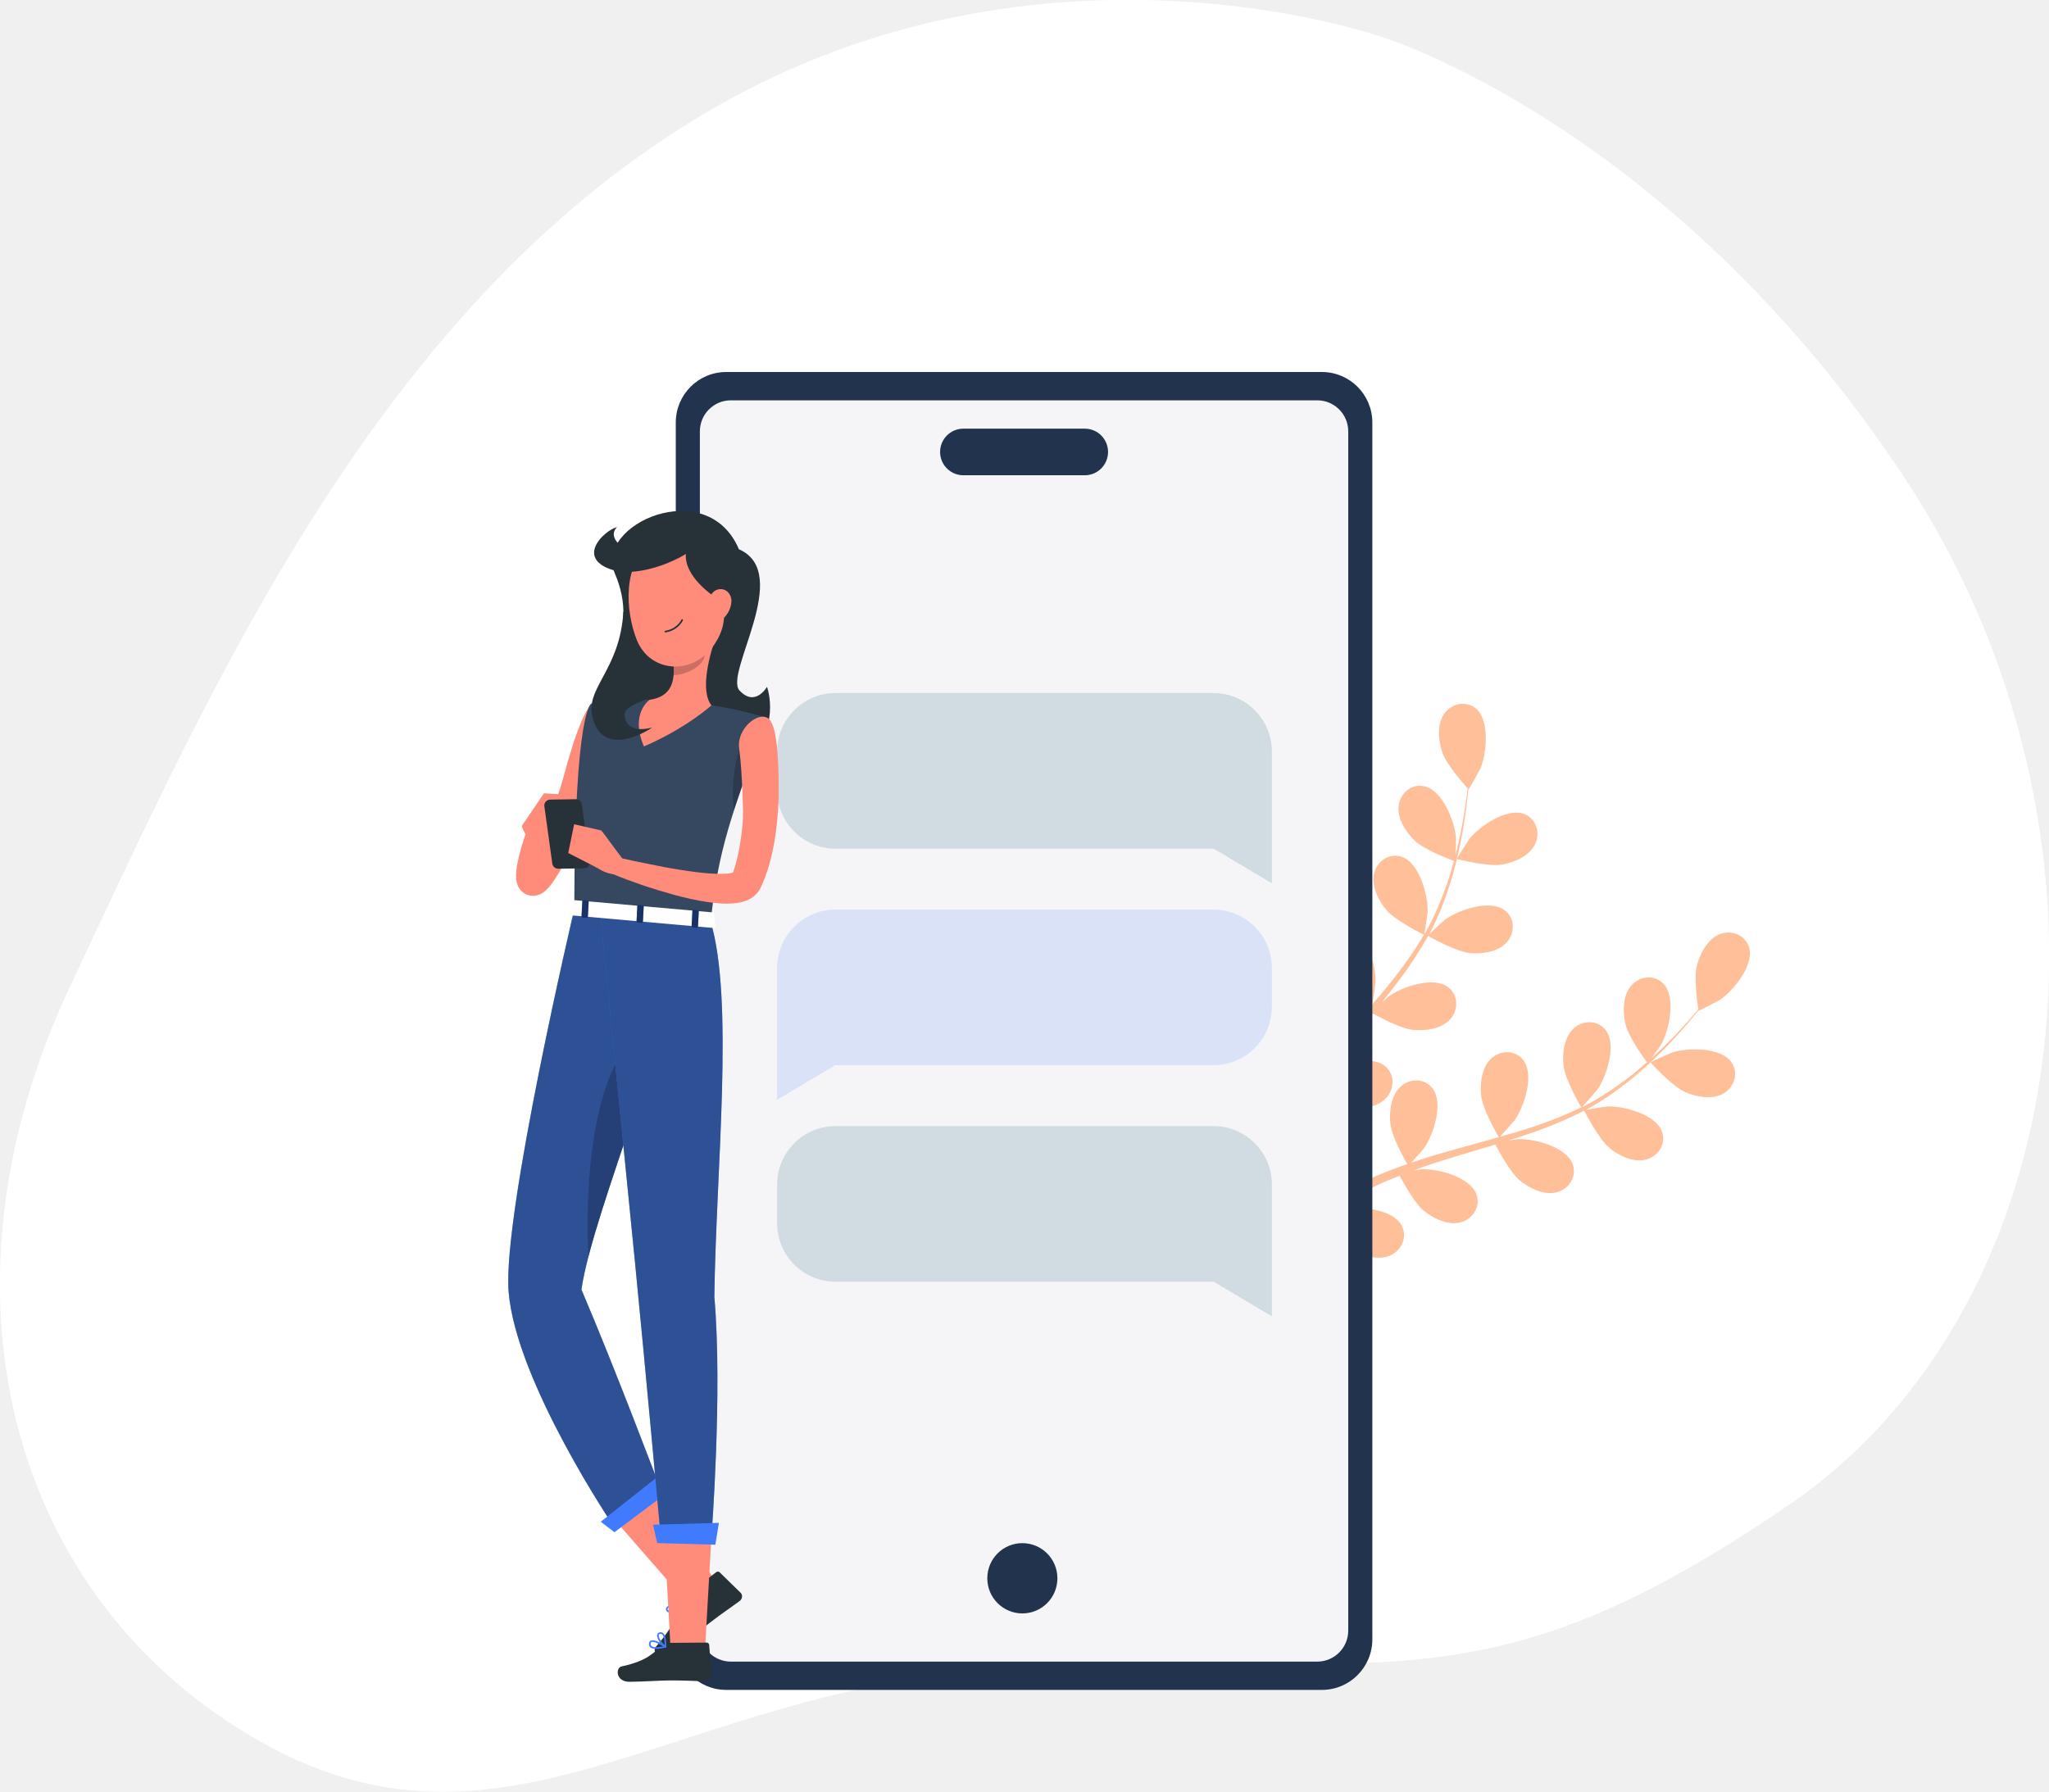
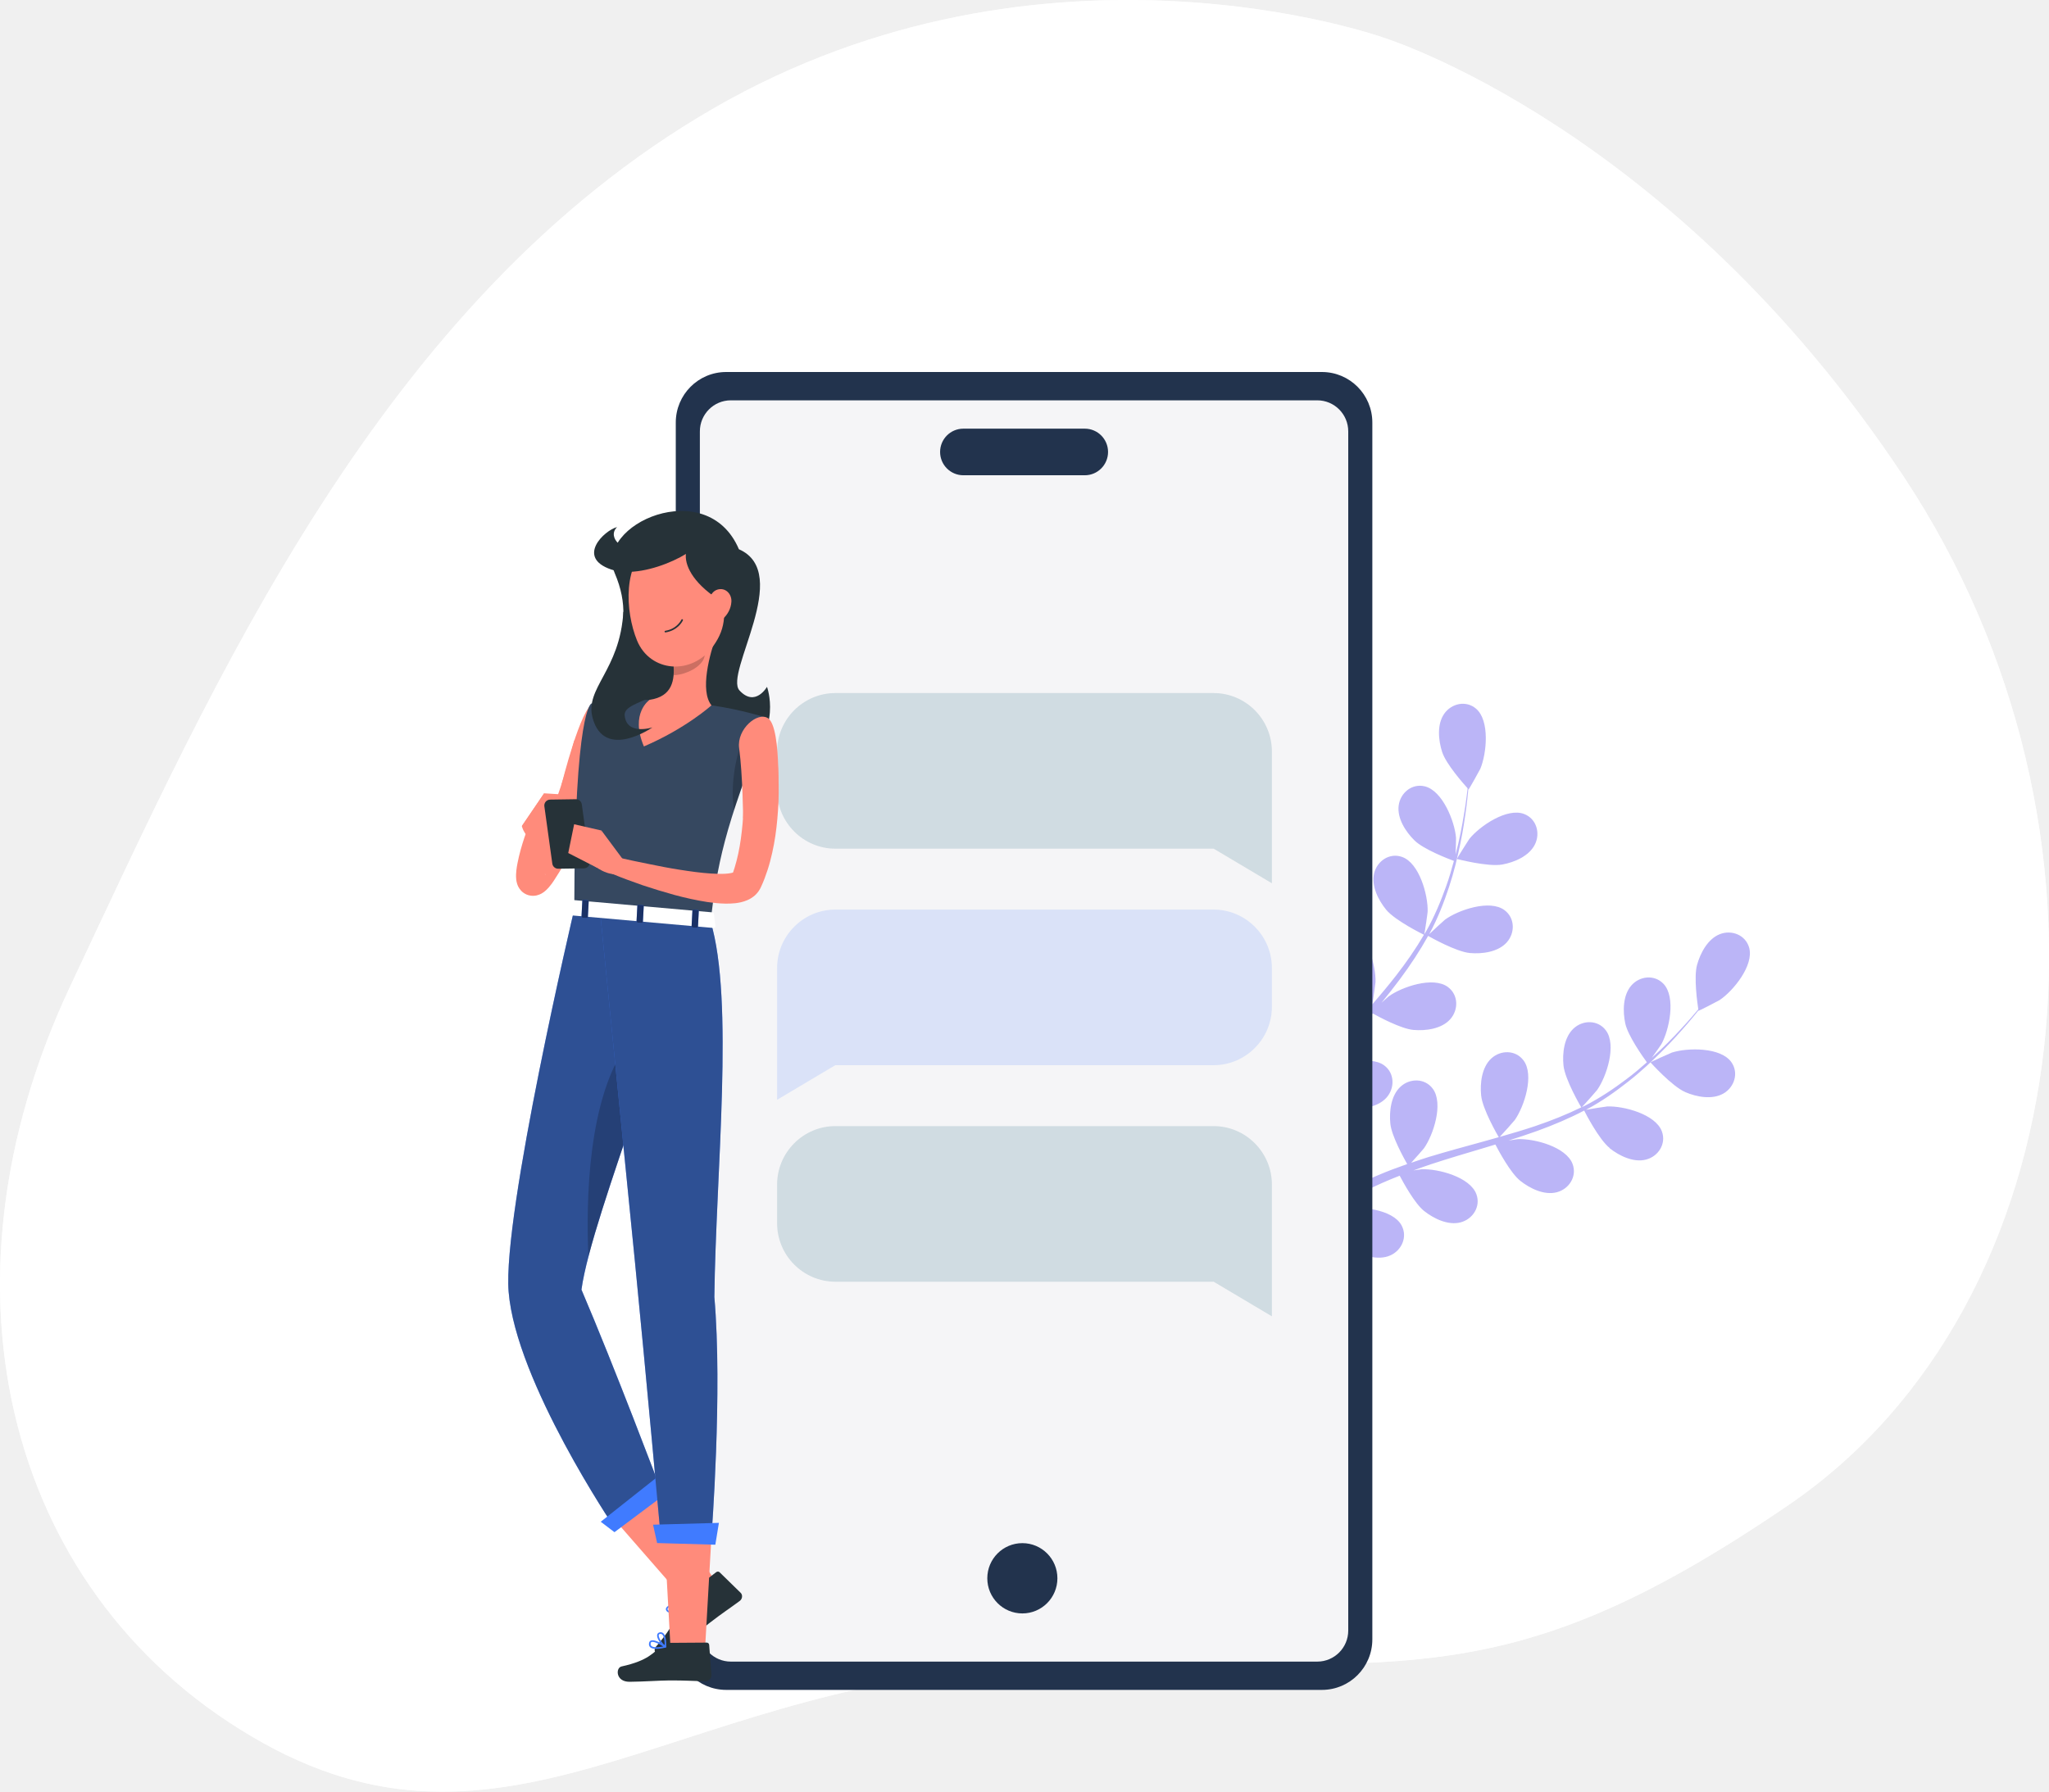
<svg xmlns="http://www.w3.org/2000/svg" width="359" height="314" viewBox="0 0 359 314" fill="none">
  <g clip-path="url(#clip0_2697_38870)">
    <path d="M242.244 6.547C242.244 6.547 183.047 -14.565 124.929 19.044C66.819 52.653 37.496 119.371 12.32 172.815C-12.857 226.26 1.637 280.622 45.998 305.407C90.358 330.192 120.522 293.657 182.756 291.873C244.99 290.096 261.725 299.017 313.366 263.758C365.007 228.507 374.342 145.246 333.607 83.634C292.857 22.03 242.244 6.547 242.244 6.547Z" fill="white" />
    <path opacity="0.7" d="M242.244 6.547C242.244 6.547 183.047 -14.565 124.929 19.044C66.819 52.653 37.496 119.371 12.32 172.815C-12.857 226.26 1.637 280.622 45.998 305.407C90.358 330.192 120.522 293.657 182.756 291.873C244.99 290.096 261.725 299.017 313.366 263.758C365.007 228.507 374.342 145.246 333.607 83.634C292.857 22.03 242.244 6.547 242.244 6.547Z" fill="white" />
    <g opacity="0.4">
-       <path d="M295.269 191.389C292.954 190.396 289.18 186.186 289.18 186.186C289.143 186.141 292.701 184.536 292.939 184.461C295.671 183.588 301.47 183.506 303.339 186.133C304.686 188.022 303.89 190.531 301.954 191.643C299.982 192.77 297.242 192.248 295.269 191.397V191.389Z" fill="#FE5E00" />
-       <path d="M282.026 201.191C280.135 199.683 277.745 195.002 277.559 194.629C274.961 195.988 272.184 197.167 269.311 198.205C267.666 198.802 265.991 199.347 264.308 199.877C265.112 199.75 265.834 199.646 265.939 199.638C268.805 199.519 274.418 200.982 275.534 204.006C276.338 206.185 274.902 208.395 272.75 208.948C270.554 209.515 268.045 208.276 266.363 206.94C264.658 205.581 262.544 201.632 262.001 200.579C261.353 200.773 260.705 200.975 260.058 201.169C256.946 202.094 253.834 203.013 250.804 204.006C249.74 204.356 248.698 204.737 247.663 205.118C248.378 205.006 248.981 204.916 249.077 204.916C251.943 204.797 257.556 206.26 258.673 209.284C259.477 211.464 258.04 213.673 255.889 214.226C253.693 214.793 251.184 213.554 249.502 212.217C247.879 210.919 245.891 207.29 245.236 206.044C244.187 206.462 243.129 206.88 242.124 207.335C241.447 207.664 240.777 207.925 240.115 208.291C239.452 208.642 238.797 208.985 238.149 209.321C236.921 210.023 235.655 210.739 234.472 211.456C233.645 211.949 232.871 212.434 232.09 212.919C233.147 212.561 235.231 211.904 235.41 211.867C238.224 211.314 243.993 211.904 245.549 214.726C246.673 216.756 245.586 219.16 243.546 220.034C241.462 220.93 238.789 220.086 236.928 219.018C234.881 217.846 231.911 213.755 231.546 213.248C230.251 214.054 229 214.853 227.831 215.622C224.69 217.69 222.017 219.578 219.918 221.109L218.452 219.548C220.64 218.018 223.462 216.107 226.804 214.017C228.114 213.188 229.529 212.337 230.995 211.471C230.846 211.09 230.013 208.94 229.492 206.842C227.065 206.865 222.658 205.215 222.092 204.999C221.459 206.387 220.856 207.746 220.305 209.03C218.861 212.389 217.7 215.375 216.799 217.779L215.206 216.085C216.107 213.852 217.223 211.21 218.563 208.261C219.204 206.85 219.911 205.349 220.655 203.819C220.149 203.461 216.025 200.542 214.826 198.496C213.739 196.645 212.861 193.98 213.732 191.874C214.581 189.814 216.963 188.702 219.003 189.799C221.839 191.322 222.501 197.1 221.988 199.93C221.958 200.094 221.422 201.871 221.072 202.99C221.377 202.363 221.668 201.759 221.995 201.117C222.628 199.847 223.298 198.608 224.013 197.264C224.377 196.63 224.75 195.988 225.129 195.338C225.487 194.689 225.948 194.047 226.358 193.39C227.34 191.889 228.412 190.419 229.521 188.963C228.42 188.403 224.526 186.365 223.164 184.693C221.809 183.028 220.544 180.527 221.08 178.317C221.608 176.152 223.789 174.689 225.97 175.466C229 176.541 230.534 182.147 230.452 185.029C230.452 185.208 230.154 187.268 229.975 188.396C230.653 187.522 231.315 186.649 232.03 185.79C234.077 183.312 236.236 180.863 238.373 178.414C239.028 177.668 239.668 176.906 240.316 176.16C239.921 175.966 235.239 173.644 233.712 171.77C232.358 170.105 231.092 167.605 231.628 165.395C232.157 163.23 234.338 161.767 236.519 162.543C239.549 163.618 241.082 169.225 241 172.106C241 172.323 240.576 175.286 240.427 176.033C241.849 174.376 243.256 172.703 244.574 171.009C246.397 168.665 248.058 166.268 249.487 163.82C249.301 163.73 244.41 161.326 242.847 159.408C241.492 157.743 240.226 155.242 240.762 153.032C241.291 150.867 243.472 149.404 245.653 150.18C248.683 151.255 250.216 156.862 250.135 159.744C250.135 159.968 249.673 163.155 249.546 163.73C249.628 163.581 249.733 163.446 249.822 163.297C251.318 160.669 252.442 157.929 253.373 155.324C253.916 153.809 254.348 152.323 254.735 150.875C253.775 150.524 249.42 148.859 247.827 147.284C246.293 145.776 244.767 143.432 245.058 141.177C245.34 138.968 247.358 137.273 249.606 137.803C252.74 138.535 254.869 143.947 255.107 146.814C255.122 146.97 255.077 148.568 255.025 149.733C255.189 149.076 255.375 148.404 255.517 147.769C256.068 145.395 256.432 143.185 256.738 141.23C256.901 140.117 257.028 139.102 257.14 138.154C256.38 137.318 253.365 133.899 252.68 131.801C252.018 129.755 251.735 126.971 253.03 125.097C254.296 123.268 256.864 122.693 258.621 124.201C261.063 126.299 260.475 132.084 259.358 134.742C259.261 134.974 257.348 138.385 257.311 138.34C257.311 138.34 257.274 138.303 257.266 138.288C257.177 139.199 257.08 140.184 256.946 141.244C256.685 143.215 256.365 145.432 255.867 147.829C255.368 150.225 254.757 152.816 253.872 155.481C252.986 158.153 251.921 160.923 250.455 163.633C250.44 163.663 250.417 163.693 250.402 163.723C251.08 163.066 253.023 161.281 253.187 161.162C255.517 159.475 260.996 157.586 263.586 159.497C265.455 160.871 265.477 163.506 263.988 165.163C262.47 166.851 259.693 167.209 257.556 167.022C255.145 166.813 250.581 164.223 250.216 164.021C248.795 166.589 247.127 169.113 245.303 171.569C244.261 172.972 243.167 174.361 242.05 175.734C242.653 175.182 243.196 174.697 243.278 174.637C245.608 172.95 251.087 171.061 253.678 172.972C255.546 174.346 255.569 176.981 254.08 178.638C252.561 180.326 249.785 180.684 247.648 180.497C245.482 180.311 241.544 178.183 240.509 177.608C240.077 178.131 239.653 178.653 239.214 179.176C237.129 181.677 235.038 184.155 233.057 186.656C232.358 187.537 231.702 188.433 231.047 189.321C231.583 188.836 232.037 188.425 232.112 188.373C234.442 186.686 239.921 184.797 242.512 186.708C244.38 188.082 244.402 190.717 242.914 192.375C241.395 194.062 238.618 194.42 236.482 194.233C234.412 194.054 230.764 192.121 229.529 191.441C228.881 192.375 228.233 193.308 227.645 194.241C227.258 194.89 226.849 195.48 226.491 196.152C226.127 196.809 225.769 197.458 225.42 198.101C224.787 199.362 224.117 200.669 223.529 201.915C223.112 202.781 222.732 203.617 222.345 204.454C223.03 203.573 224.407 201.863 224.534 201.736C225.896 200.392 228.613 198.757 231.129 198.25C231.33 198.048 231.546 197.869 231.777 197.712C233.616 196.466 236.214 196.846 237.315 198.892C238.842 201.729 236.221 206.917 234.234 208.992C234.114 209.112 232.693 210.299 231.784 211.038C232.387 210.687 232.961 210.344 233.586 209.985C234.807 209.276 236.05 208.612 237.39 207.888C238.045 207.559 238.708 207.231 239.378 206.895C240.033 206.551 240.77 206.268 241.477 205.947C243.122 205.245 244.819 204.61 246.554 204.006C245.943 202.931 243.814 199.078 243.598 196.928C243.383 194.786 243.703 192.001 245.37 190.456C247 188.941 249.628 188.926 251.02 190.784C252.956 193.36 251.147 198.884 249.494 201.236C249.39 201.385 248.02 202.938 247.246 203.782C248.288 203.431 249.323 203.072 250.388 202.744C253.462 201.811 256.604 200.96 259.73 200.101C260.69 199.84 261.643 199.564 262.596 199.295C262.373 198.914 259.745 194.39 259.507 191.979C259.291 189.836 259.611 187.052 261.279 185.506C262.909 183.991 265.537 183.976 266.929 185.835C268.864 188.41 267.055 193.935 265.403 196.286C265.276 196.466 263.296 198.698 262.767 199.243C264.867 198.646 266.959 198.033 268.991 197.347C271.797 196.398 274.5 195.316 277.046 194.069C276.941 193.89 274.18 189.179 273.934 186.716C273.718 184.573 274.038 181.789 275.706 180.243C277.336 178.728 279.964 178.713 281.356 180.572C283.291 183.147 281.482 188.672 279.83 191.023C279.703 191.21 277.567 193.614 277.15 194.024C277.299 193.95 277.462 193.89 277.619 193.815C280.314 192.449 282.755 190.792 284.966 189.127C286.254 188.164 287.43 187.164 288.547 186.171C287.944 185.35 285.227 181.55 284.758 179.355C284.311 177.25 284.326 174.45 285.807 172.726C287.259 171.039 289.872 170.74 291.465 172.427C293.669 174.771 292.478 180.46 291.093 182.983C291.018 183.118 290.103 184.431 289.418 185.372C289.917 184.917 290.438 184.454 290.914 184.006C292.686 182.334 294.197 180.691 295.53 179.228C296.282 178.392 296.944 177.616 297.555 176.884C297.383 175.764 296.751 171.248 297.331 169.12C297.904 167.045 299.2 164.566 301.306 163.723C303.368 162.901 305.825 163.835 306.465 166.074C307.344 169.172 303.674 173.674 301.284 175.271C301.076 175.406 297.607 177.198 297.592 177.145C297.592 177.145 297.584 177.093 297.584 177.078C297.011 177.795 296.386 178.549 295.686 179.37C294.383 180.871 292.902 182.543 291.16 184.267C289.425 185.992 287.497 187.813 285.286 189.545C283.075 191.285 280.663 193.009 277.946 194.457C277.917 194.472 277.879 194.487 277.85 194.502C278.773 194.323 281.378 193.92 281.579 193.912C284.445 193.793 290.058 195.256 291.175 198.28C291.979 200.46 290.542 202.669 288.391 203.222C286.195 203.789 283.686 202.55 282.003 201.214L282.026 201.191Z" fill="#FE5E00" />
-       <path d="M255.264 150.539C255.204 150.524 257.296 147.209 257.445 147.015C259.247 144.776 264.041 141.498 267.041 142.655C269.207 143.484 269.922 146.022 268.917 148.016C267.897 150.046 265.314 151.129 263.207 151.509C260.728 151.965 255.264 150.539 255.264 150.539Z" fill="#FE5E00" />
+       <path d="M295.269 191.389C292.954 190.396 289.18 186.186 289.18 186.186C289.143 186.141 292.701 184.536 292.939 184.461C295.671 183.588 301.47 183.506 303.339 186.133C304.686 188.022 303.89 190.531 301.954 191.643C299.982 192.77 297.242 192.248 295.269 191.397V191.389Z" fill="#5546EA" />
+       <path d="M282.026 201.191C280.135 199.683 277.745 195.002 277.559 194.629C274.961 195.988 272.184 197.167 269.311 198.205C267.666 198.802 265.991 199.347 264.308 199.877C265.112 199.75 265.834 199.646 265.939 199.638C268.805 199.519 274.418 200.982 275.534 204.006C276.338 206.185 274.902 208.395 272.75 208.948C270.554 209.515 268.045 208.276 266.363 206.94C264.658 205.581 262.544 201.632 262.001 200.579C261.353 200.773 260.705 200.975 260.058 201.169C256.946 202.094 253.834 203.013 250.804 204.006C249.74 204.356 248.698 204.737 247.663 205.118C248.378 205.006 248.981 204.916 249.077 204.916C251.943 204.797 257.556 206.26 258.673 209.284C259.477 211.464 258.04 213.673 255.889 214.226C253.693 214.793 251.184 213.554 249.502 212.217C247.879 210.919 245.891 207.29 245.236 206.044C244.187 206.462 243.129 206.88 242.124 207.335C241.447 207.664 240.777 207.925 240.115 208.291C239.452 208.642 238.797 208.985 238.149 209.321C236.921 210.023 235.655 210.739 234.472 211.456C233.645 211.949 232.871 212.434 232.09 212.919C233.147 212.561 235.231 211.904 235.41 211.867C238.224 211.314 243.993 211.904 245.549 214.726C246.673 216.756 245.586 219.16 243.546 220.034C241.462 220.93 238.789 220.086 236.928 219.018C234.881 217.846 231.911 213.755 231.546 213.248C230.251 214.054 229 214.853 227.831 215.622C224.69 217.69 222.017 219.578 219.918 221.109L218.452 219.548C220.64 218.018 223.462 216.107 226.804 214.017C228.114 213.188 229.529 212.337 230.995 211.471C230.846 211.09 230.013 208.94 229.492 206.842C227.065 206.865 222.658 205.215 222.092 204.999C221.459 206.387 220.856 207.746 220.305 209.03C218.861 212.389 217.7 215.375 216.799 217.779L215.206 216.085C216.107 213.852 217.223 211.21 218.563 208.261C219.204 206.85 219.911 205.349 220.655 203.819C220.149 203.461 216.025 200.542 214.826 198.496C213.739 196.645 212.861 193.98 213.732 191.874C214.581 189.814 216.963 188.702 219.003 189.799C221.839 191.322 222.501 197.1 221.988 199.93C221.958 200.094 221.422 201.871 221.072 202.99C221.377 202.363 221.668 201.759 221.995 201.117C222.628 199.847 223.298 198.608 224.013 197.264C224.377 196.63 224.75 195.988 225.129 195.338C225.487 194.689 225.948 194.047 226.358 193.39C227.34 191.889 228.412 190.419 229.521 188.963C228.42 188.403 224.526 186.365 223.164 184.693C221.809 183.028 220.544 180.527 221.08 178.317C221.608 176.152 223.789 174.689 225.97 175.466C229 176.541 230.534 182.147 230.452 185.029C230.452 185.208 230.154 187.268 229.975 188.396C230.653 187.522 231.315 186.649 232.03 185.79C234.077 183.312 236.236 180.863 238.373 178.414C239.028 177.668 239.668 176.906 240.316 176.16C239.921 175.966 235.239 173.644 233.712 171.77C232.358 170.105 231.092 167.605 231.628 165.395C232.157 163.23 234.338 161.767 236.519 162.543C239.549 163.618 241.082 169.225 241 172.106C241 172.323 240.576 175.286 240.427 176.033C241.849 174.376 243.256 172.703 244.574 171.009C246.397 168.665 248.058 166.268 249.487 163.82C249.301 163.73 244.41 161.326 242.847 159.408C241.492 157.743 240.226 155.242 240.762 153.032C241.291 150.867 243.472 149.404 245.653 150.18C248.683 151.255 250.216 156.862 250.135 159.744C250.135 159.968 249.673 163.155 249.546 163.73C249.628 163.581 249.733 163.446 249.822 163.297C251.318 160.669 252.442 157.929 253.373 155.324C253.916 153.809 254.348 152.323 254.735 150.875C253.775 150.524 249.42 148.859 247.827 147.284C246.293 145.776 244.767 143.432 245.058 141.177C245.34 138.968 247.358 137.273 249.606 137.803C252.74 138.535 254.869 143.947 255.107 146.814C255.122 146.97 255.077 148.568 255.025 149.733C255.189 149.076 255.375 148.404 255.517 147.769C256.068 145.395 256.432 143.185 256.738 141.23C256.901 140.117 257.028 139.102 257.14 138.154C256.38 137.318 253.365 133.899 252.68 131.801C252.018 129.755 251.735 126.971 253.03 125.097C254.296 123.268 256.864 122.693 258.621 124.201C261.063 126.299 260.475 132.084 259.358 134.742C259.261 134.974 257.348 138.385 257.311 138.34C257.311 138.34 257.274 138.303 257.266 138.288C257.177 139.199 257.08 140.184 256.946 141.244C256.685 143.215 256.365 145.432 255.867 147.829C255.368 150.225 254.757 152.816 253.872 155.481C252.986 158.153 251.921 160.923 250.455 163.633C250.44 163.663 250.417 163.693 250.402 163.723C251.08 163.066 253.023 161.281 253.187 161.162C255.517 159.475 260.996 157.586 263.586 159.497C265.455 160.871 265.477 163.506 263.988 165.163C262.47 166.851 259.693 167.209 257.556 167.022C255.145 166.813 250.581 164.223 250.216 164.021C248.795 166.589 247.127 169.113 245.303 171.569C244.261 172.972 243.167 174.361 242.05 175.734C242.653 175.182 243.196 174.697 243.278 174.637C245.608 172.95 251.087 171.061 253.678 172.972C255.546 174.346 255.569 176.981 254.08 178.638C252.561 180.326 249.785 180.684 247.648 180.497C245.482 180.311 241.544 178.183 240.509 177.608C240.077 178.131 239.653 178.653 239.214 179.176C237.129 181.677 235.038 184.155 233.057 186.656C232.358 187.537 231.702 188.433 231.047 189.321C231.583 188.836 232.037 188.425 232.112 188.373C234.442 186.686 239.921 184.797 242.512 186.708C244.38 188.082 244.402 190.717 242.914 192.375C241.395 194.062 238.618 194.42 236.482 194.233C234.412 194.054 230.764 192.121 229.529 191.441C228.881 192.375 228.233 193.308 227.645 194.241C227.258 194.89 226.849 195.48 226.491 196.152C226.127 196.809 225.769 197.458 225.42 198.101C224.787 199.362 224.117 200.669 223.529 201.915C223.112 202.781 222.732 203.617 222.345 204.454C223.03 203.573 224.407 201.863 224.534 201.736C225.896 200.392 228.613 198.757 231.129 198.25C231.33 198.048 231.546 197.869 231.777 197.712C233.616 196.466 236.214 196.846 237.315 198.892C238.842 201.729 236.221 206.917 234.234 208.992C234.114 209.112 232.693 210.299 231.784 211.038C232.387 210.687 232.961 210.344 233.586 209.985C234.807 209.276 236.05 208.612 237.39 207.888C238.045 207.559 238.708 207.231 239.378 206.895C240.033 206.551 240.77 206.268 241.477 205.947C243.122 205.245 244.819 204.61 246.554 204.006C245.943 202.931 243.814 199.078 243.598 196.928C243.383 194.786 243.703 192.001 245.37 190.456C247 188.941 249.628 188.926 251.02 190.784C252.956 193.36 251.147 198.884 249.494 201.236C249.39 201.385 248.02 202.938 247.246 203.782C248.288 203.431 249.323 203.072 250.388 202.744C253.462 201.811 256.604 200.96 259.73 200.101C260.69 199.84 261.643 199.564 262.596 199.295C262.373 198.914 259.745 194.39 259.507 191.979C259.291 189.836 259.611 187.052 261.279 185.506C262.909 183.991 265.537 183.976 266.929 185.835C268.864 188.41 267.055 193.935 265.403 196.286C265.276 196.466 263.296 198.698 262.767 199.243C264.867 198.646 266.959 198.033 268.991 197.347C271.797 196.398 274.5 195.316 277.046 194.069C276.941 193.89 274.18 189.179 273.934 186.716C273.718 184.573 274.038 181.789 275.706 180.243C277.336 178.728 279.964 178.713 281.356 180.572C283.291 183.147 281.482 188.672 279.83 191.023C279.703 191.21 277.567 193.614 277.15 194.024C277.299 193.95 277.462 193.89 277.619 193.815C280.314 192.449 282.755 190.792 284.966 189.127C286.254 188.164 287.43 187.164 288.547 186.171C287.944 185.35 285.227 181.55 284.758 179.355C284.311 177.25 284.326 174.45 285.807 172.726C287.259 171.039 289.872 170.74 291.465 172.427C293.669 174.771 292.478 180.46 291.093 182.983C291.018 183.118 290.103 184.431 289.418 185.372C289.917 184.917 290.438 184.454 290.914 184.006C292.686 182.334 294.197 180.691 295.53 179.228C296.282 178.392 296.944 177.616 297.555 176.884C297.383 175.764 296.751 171.248 297.331 169.12C297.904 167.045 299.2 164.566 301.306 163.723C303.368 162.901 305.825 163.835 306.465 166.074C307.344 169.172 303.674 173.674 301.284 175.271C301.076 175.406 297.607 177.198 297.592 177.145C297.592 177.145 297.584 177.093 297.584 177.078C297.011 177.795 296.386 178.549 295.686 179.37C294.383 180.871 292.902 182.543 291.16 184.267C289.425 185.992 287.497 187.813 285.286 189.545C283.075 191.285 280.663 193.009 277.946 194.457C277.917 194.472 277.879 194.487 277.85 194.502C278.773 194.323 281.378 193.92 281.579 193.912C284.445 193.793 290.058 195.256 291.175 198.28C291.979 200.46 290.542 202.669 288.391 203.222C286.195 203.789 283.686 202.55 282.003 201.214L282.026 201.191Z" fill="#5546EA" />
+       <path d="M255.264 150.539C255.204 150.524 257.296 147.209 257.445 147.015C259.247 144.776 264.041 141.498 267.041 142.655C269.207 143.484 269.922 146.022 268.917 148.016C267.897 150.046 265.314 151.129 263.207 151.509C260.728 151.965 255.264 150.539 255.264 150.539Z" fill="#5546EA" />
    </g>
    <path d="M231.614 65.195H127.23C122.354 65.195 118.401 69.159 118.401 74.049V287.304C118.401 292.194 122.354 296.158 127.23 296.158H231.614C236.49 296.158 240.443 292.194 240.443 287.304V74.049C240.443 69.159 236.49 65.195 231.614 65.195Z" fill="#22334D" />
    <path opacity="0.95" d="M236.222 285.759V75.602C236.222 72.596 233.792 70.159 230.795 70.159H128.049C125.052 70.159 122.622 72.596 122.622 75.602L122.622 285.759C122.622 288.764 125.052 291.201 128.049 291.201H230.795C233.792 291.201 236.222 288.764 236.222 285.759Z" fill="white" />
    <path d="M179.124 282.758C182.516 282.758 185.265 280 185.265 276.599C185.265 273.197 182.516 270.44 179.124 270.44C175.732 270.44 172.982 273.197 172.982 276.599C172.982 280 175.732 282.758 179.124 282.758Z" fill="#22334D" />
    <path opacity="0.7" d="M212.645 121.461H146.354C140.748 121.461 136.155 126.067 136.155 131.689V138.505C136.155 144.126 140.748 148.732 146.354 148.732H212.645L222.844 154.794V131.689C222.844 126.067 218.258 121.461 212.645 121.461Z" fill="#C0D1D9" />
    <path opacity="0.15" d="M146.354 159.407H212.645C218.251 159.407 222.844 164.006 222.844 169.635V176.451C222.844 182.072 218.251 186.678 212.645 186.678H146.354L136.155 192.74V169.635C136.155 164.006 140.741 159.407 146.354 159.407Z" fill="#407BFF" />
    <path opacity="0.7" d="M212.645 197.354H146.354C140.748 197.354 136.155 201.96 136.155 207.582V214.397C136.155 220.019 140.748 224.625 146.354 224.625H212.645L222.844 230.687V207.582C222.844 201.96 218.258 197.354 212.645 197.354Z" fill="#C0D1D9" />
    <path d="M190.067 75.124H168.784C166.535 75.124 164.712 76.952 164.712 79.207C164.712 81.463 166.535 83.291 168.784 83.291H190.067C192.316 83.291 194.139 81.463 194.139 79.207C194.139 76.952 192.316 75.124 190.067 75.124Z" fill="#22334D" />
    <path d="M107.688 100.402C104.063 91.943 123.872 83.089 129.463 96.258C138.969 100.402 126.82 118.02 129.567 121.006C132.322 123.992 134.384 120.371 134.384 120.371C134.384 120.371 137.16 127.784 130.088 133.734C123.738 139.072 104.666 140.52 104.621 130.009C104.562 116.37 112.46 111.525 107.688 100.409V100.402Z" fill="#263238" />
    <path d="M125.905 278.002L120.575 281.115L107.778 266.446L114.419 260.436L125.905 278.002Z" fill="#FF8B7B" />
    <path d="M119.972 279.771L125.466 275.539C125.667 275.382 125.927 275.389 126.091 275.554L129.776 279.152C130.155 279.525 130.074 280.227 129.605 280.57C127.662 282.011 126.664 282.616 124.245 284.482C122.756 285.624 119.793 288.14 117.738 289.723C115.728 291.268 114.15 289.484 114.872 288.648C118.126 284.923 118.833 282.698 119.361 280.682C119.458 280.316 119.674 279.995 119.964 279.771H119.972Z" fill="#263238" />
    <path d="M118.736 281.989C118.252 282.362 117.746 282.638 117.337 282.616C117.076 282.601 116.875 282.481 116.734 282.25C116.652 282.108 116.644 281.959 116.711 281.81C117.076 281.041 119.734 280.473 120.031 280.414C120.091 280.399 120.15 280.428 120.173 280.481C120.203 280.533 120.188 280.6 120.15 280.645C119.793 281.041 119.272 281.578 118.736 281.996V281.989ZM117.15 281.712C117.061 281.78 116.994 281.847 116.964 281.922C116.935 281.981 116.942 282.041 116.979 282.101C117.076 282.257 117.203 282.34 117.374 282.347C117.858 282.369 118.699 281.795 119.652 280.787C118.751 281.003 117.619 281.362 117.15 281.712Z" fill="#407BFF" />
    <path d="M120.128 280.652C120.128 280.652 120.091 280.675 120.076 280.682C119.309 280.884 117.411 280.779 117.113 280.189C117.046 280.047 117.024 279.824 117.322 279.547C117.545 279.346 117.806 279.241 118.104 279.241C119.079 279.249 120.113 280.398 120.158 280.443C120.188 280.48 120.203 280.533 120.18 280.578C120.173 280.607 120.151 280.63 120.128 280.652ZM117.568 279.689C117.568 279.689 117.523 279.726 117.501 279.749C117.307 279.936 117.352 280.025 117.367 280.055C117.545 280.406 118.915 280.585 119.756 280.466C119.429 280.152 118.714 279.532 118.074 279.532C117.88 279.532 117.716 279.585 117.568 279.697V279.689Z" fill="#407BFF" />
    <path d="M106.535 131.099C106.185 132.704 105.783 134.152 105.337 135.653C104.898 137.138 104.429 138.616 103.9 140.072C102.85 142.991 101.689 145.88 100.282 148.687L99.188 150.778C98.793 151.464 98.406 152.151 97.997 152.831L97.356 153.838C97.133 154.182 96.962 154.488 96.657 154.891C96.508 155.085 96.359 155.279 96.158 155.511C95.95 155.742 95.756 155.966 95.309 156.317C95.019 156.503 94.811 156.712 94.036 156.922C93.895 156.959 93.612 156.996 93.381 156.996C93.158 156.996 92.868 156.966 92.585 156.884C92.049 156.742 91.557 156.384 91.312 156.108C90.783 155.526 90.679 155.1 90.59 154.839C90.5 154.548 90.478 154.346 90.448 154.152C90.381 153.443 90.426 152.995 90.471 152.532C90.523 152.084 90.59 151.666 90.672 151.263C90.82 150.457 91.021 149.688 91.222 148.934C91.639 147.418 92.131 145.97 92.719 144.514L95.659 145.171L95.466 149.613C95.428 150.337 95.414 151.061 95.406 151.748C95.406 152.091 95.414 152.427 95.436 152.726C95.458 153.017 95.495 153.323 95.533 153.361C95.533 153.361 95.548 153.338 95.518 153.226C95.481 153.152 95.458 152.898 95.056 152.45C94.87 152.241 94.461 151.942 94.014 151.823C93.783 151.756 93.538 151.733 93.359 151.726C93.173 151.726 92.935 151.763 92.838 151.785C92.25 151.95 92.198 152.047 92.056 152.129C91.9 152.241 91.959 152.181 91.989 152.129L92.16 151.838L93.158 150.046C93.493 149.419 93.798 148.777 94.126 148.142L95.041 146.194C96.203 143.559 97.252 140.856 98.168 138.086C98.629 136.705 99.054 135.309 99.478 133.913C99.888 132.532 100.282 131.076 100.617 129.755L106.543 131.099H106.535Z" fill="#FF8B7B" />
    <path d="M103.989 123.328C101.823 123.678 98.406 137.437 98.406 137.437L103.386 141.282C103.386 141.282 108.389 131.338 108.597 126.866C108.746 123.626 105.62 123.066 103.997 123.328H103.989Z" fill="#FF8B7B" />
    <path d="M96.18 145.873L95.339 139.027L91.431 144.775C91.431 144.775 91.929 147.142 94.341 147.53L96.18 145.865V145.873Z" fill="#FF8B7B" />
    <path d="M123.493 289.611L117.538 289.82L116.392 268.969L124.662 269.088L123.493 289.611Z" fill="#FF8B7B" />
    <path d="M117.129 287.916L123.806 287.871C124.052 287.871 124.238 288.036 124.253 288.274L124.655 293.567C124.699 294.12 124.193 294.642 123.628 294.635C121.305 294.613 120.188 294.486 117.255 294.501C115.446 294.516 112.796 294.717 110.302 294.739C107.861 294.754 107.838 292.283 108.895 292.052C113.622 291.014 114.449 289.626 116.109 288.289C116.407 288.051 116.771 287.916 117.129 287.916Z" fill="#263238" />
    <path d="M103.625 123.29C103.625 123.29 100.662 124.037 100.617 159.363C110.094 160.206 119.89 161.072 124.498 161.483C125.689 151.636 126.665 145.582 134.578 125.858C134.578 125.858 129.754 124.313 124.655 123.611C120.665 123.059 117.397 122.641 113.808 122.648C109.081 122.663 103.625 123.29 103.625 123.29Z" fill="#364860" />
    <path opacity="0.2" d="M129.873 130.367L131.146 134.72C130.148 137.415 129.322 139.796 128.63 141.939C127.908 137.915 128.913 132.667 129.88 130.367H129.873Z" fill="black" />
    <path d="M95.332 139.027L91.431 144.775L96.173 144.499L98.711 139.244L95.332 139.027Z" fill="#FF8B7B" />
    <path d="M97.81 152.248L102.314 152.181C102.939 152.174 103.416 151.614 103.327 151.002L101.934 140.961C101.86 140.438 101.413 140.057 100.892 140.065L96.388 140.132C95.763 140.139 95.287 140.699 95.376 141.312L96.768 151.352C96.843 151.875 97.289 152.256 97.81 152.248Z" fill="#263238" />
    <path d="M125.577 111.189C124.319 114.653 122.592 121.043 124.654 123.611C124.654 123.611 120.202 127.65 112.818 130.815C110.331 124.977 113.815 122.648 113.815 122.648C117.857 122.058 118.23 119.132 117.999 116.332L125.585 111.181L125.577 111.189Z" fill="#FF8B7B" />
    <path d="M109.222 107.217C108.597 117.587 102.381 120.558 103.84 125.858C105.902 133.331 114.314 127.478 114.314 127.478C114.314 127.478 109.736 128.964 109.446 125.343C109.208 122.379 119.771 122.82 116.838 115.795C114.962 111.293 109.222 107.217 109.222 107.217Z" fill="#263238" />
    <path opacity="0.2" d="M123.412 113.809L117.992 116.333C118.052 116.997 118.067 117.661 118.015 118.303C119.146 118.401 122.072 117.542 123.181 115.72C123.605 115.026 123.479 114.19 123.412 113.809Z" fill="black" />
    <path d="M126.515 101.439C127.059 107.329 127.416 109.808 124.944 113.257C121.222 118.445 113.89 117.833 111.604 112.227C109.542 107.18 108.999 98.401 114.336 95.191C119.592 92.033 125.979 95.549 126.523 101.439H126.515Z" fill="#FF8B7B" />
    <path d="M125.22 95.541C120.59 92.354 116.741 98.468 124.959 104.425C133.178 110.383 130.468 99.162 125.22 95.541Z" fill="#263238" />
    <path d="M122.756 93.825C124.669 95.549 113.28 101.909 107.086 99.804C100.9 97.707 105.858 92.951 108.121 92.369C106.185 94.243 109.572 97.087 111.218 95.31C112.863 93.533 118.922 90.361 122.756 93.825Z" fill="#263238" />
    <path d="M100.617 159.363C100.617 159.363 88.013 212.882 89.115 226.394C90.403 242.191 107.629 267.655 107.629 267.655L115.542 260.459C115.542 260.459 107.681 239.593 101.875 226.013C103.736 212.426 120.188 174.04 120.188 161.11L100.609 159.37L100.617 159.363Z" fill="#407BFF" />
    <path opacity="0.6" d="M100.617 159.363C100.617 159.363 88.013 212.882 89.115 226.394C90.403 242.191 107.629 267.655 107.629 267.655L115.542 260.459C115.542 260.459 107.681 239.593 101.875 226.013C103.736 212.426 120.188 174.04 120.188 161.11L100.609 159.37L100.617 159.363Z" fill="#22334D" />
    <path d="M117.002 261.526L107.659 268.521L105.255 266.692L115.513 258.57L117.002 261.526Z" fill="#407BFF" />
    <path opacity="0.2" d="M109.937 182.901C102.999 192.546 102.657 210.284 103.088 220.243C105.471 211.09 110.466 197.414 114.448 185.103C114.359 180.37 113.19 178.384 109.937 182.901Z" fill="black" />
    <path d="M105.099 159.407C105.099 159.407 109.707 205.633 111.255 221.228C113.086 239.75 115.774 269.454 115.774 269.454L124.662 269.081C124.662 269.081 126.613 243.9 125.161 227.305C125.429 205.275 128.667 175.339 124.498 161.483L105.099 159.407Z" fill="#407BFF" />
    <path opacity="0.6" d="M105.099 159.407C105.099 159.407 109.707 205.633 111.255 221.228C113.086 239.75 115.774 269.454 115.774 269.454L124.662 269.081C124.662 269.081 126.613 243.9 125.161 227.305C125.429 205.275 128.667 175.339 124.498 161.483L105.099 159.407Z" fill="#22334D" />
    <path d="M125.331 270.716L115.133 270.425L114.418 267.207L125.957 266.886L125.331 270.716Z" fill="#407BFF" />
    <path d="M117.388 110.636C117.15 110.719 116.89 110.786 116.607 110.831C116.532 110.845 116.458 110.793 116.443 110.711C116.428 110.636 116.48 110.562 116.562 110.547C118.639 110.226 119.383 108.613 119.391 108.598C119.421 108.524 119.51 108.494 119.577 108.531C119.651 108.561 119.681 108.651 119.651 108.718C119.622 108.778 119.026 110.077 117.388 110.636Z" fill="#263238" />
    <path d="M128.146 105.455C128.079 106.68 127.446 107.755 126.687 108.412C125.54 109.405 124.327 108.531 124.111 107.113C123.918 105.836 124.275 103.783 125.682 103.335C127.066 102.902 128.228 104.052 128.146 105.455Z" fill="#FF8B7B" />
    <path d="M136.178 133.025C136.29 134.108 136.35 135.048 136.387 136.056C136.424 137.049 136.439 138.034 136.431 139.027C136.402 141.013 136.275 142.991 136.044 144.985C135.821 146.978 135.456 148.971 134.928 150.964C134.667 151.957 134.34 152.95 133.967 153.936C133.781 154.428 133.573 154.921 133.349 155.406C133.349 155.421 133.238 155.638 133.163 155.779C133.082 155.936 132.992 156.078 132.895 156.212C132.694 156.496 132.479 156.72 132.255 156.929C131.809 157.317 131.362 157.571 130.952 157.75C130.141 158.094 129.471 158.213 128.838 158.288C128.213 158.355 127.64 158.37 127.081 158.362C125.972 158.34 124.952 158.228 123.947 158.086C121.945 157.773 120.039 157.347 118.163 156.84C116.287 156.324 114.448 155.757 112.625 155.152C110.808 154.51 109.014 153.876 107.228 153.122L108.158 150.248C109.967 150.643 111.806 151.061 113.637 151.412C115.461 151.793 117.292 152.144 119.116 152.428C120.932 152.711 122.749 152.972 124.506 153.084C125.377 153.144 126.24 153.174 127.029 153.129C127.416 153.107 127.789 153.07 128.101 153.002C128.406 152.943 128.66 152.853 128.719 152.808C128.734 152.793 128.697 152.793 128.607 152.868C128.54 152.913 128.496 152.965 128.429 153.055L128.339 153.189C128.339 153.189 128.272 153.338 128.31 153.241C128.451 152.853 128.593 152.465 128.712 152.062C128.957 151.255 129.173 150.434 129.352 149.583C129.717 147.889 129.94 146.134 130.104 144.357C130.26 142.581 130.32 140.774 130.312 138.967C130.312 138.064 130.312 137.161 130.275 136.258C130.238 135.369 130.193 134.421 130.141 133.615L136.186 133.003L136.178 133.025Z" fill="#FF8B7B" />
    <path d="M134.547 125.858C137.116 127.538 136.245 142.185 136.245 142.185L130.2 143.402C130.2 143.402 130.148 135.974 129.5 131.099C129.061 127.807 132.716 124.671 134.547 125.866V125.858Z" fill="#FF8B7B" />
    <path d="M113.852 288.603C113.711 288.431 113.666 288.2 113.726 287.916C113.778 287.677 113.919 287.565 114.031 287.52C114.746 287.199 116.473 288.356 116.666 288.491C116.711 288.521 116.733 288.58 116.718 288.633C116.704 288.685 116.659 288.73 116.607 288.745C115.825 288.931 114.433 289.17 113.912 288.67C113.89 288.648 113.875 288.625 113.852 288.61V288.603ZM116.22 288.543C115.513 288.103 114.508 287.603 114.135 287.774C114.091 287.797 114.031 287.834 114.009 287.953C113.964 288.177 114.001 288.342 114.12 288.454C114.403 288.73 115.178 288.76 116.227 288.543H116.22Z" fill="#407BFF" />
    <path d="M115.81 288.073C115.393 287.558 115.036 286.886 115.148 286.46C115.185 286.334 115.289 286.11 115.646 286.065C115.87 286.035 116.071 286.095 116.227 286.251C116.83 286.819 116.726 288.536 116.718 288.61C116.718 288.663 116.689 288.708 116.644 288.73C116.599 288.752 116.547 288.752 116.503 288.73C116.302 288.61 116.041 288.372 115.803 288.073H115.81ZM116.093 286.528C116.093 286.528 116.056 286.483 116.034 286.46C115.929 286.363 115.81 286.326 115.669 286.341C115.49 286.363 115.445 286.446 115.423 286.513C115.311 286.923 115.922 287.886 116.458 288.334C116.458 287.797 116.406 286.908 116.093 286.528Z" fill="#407BFF" />
    <path d="M125.086 160.102L125.346 162.312C125.406 162.483 125.175 162.64 124.9 162.618L100.319 160.438C100.103 160.415 99.939 160.296 99.954 160.162L100.088 157.982C100.096 157.832 100.304 157.72 100.542 157.743L124.729 159.885C124.907 159.9 125.049 159.99 125.086 160.102Z" fill="white" />
    <path d="M121.393 162.543L122.041 162.603C122.167 162.618 122.279 162.558 122.287 162.476L122.435 159.647C122.435 159.564 122.339 159.49 122.212 159.475L121.564 159.415C121.438 159.4 121.326 159.46 121.319 159.542L121.17 162.371C121.17 162.454 121.267 162.528 121.393 162.543Z" fill="#407BFF" />
    <path opacity="0.6" d="M121.393 162.543L122.041 162.603C122.167 162.618 122.279 162.558 122.287 162.476L122.435 159.647C122.435 159.564 122.339 159.49 122.212 159.475L121.564 159.415C121.438 159.4 121.326 159.46 121.319 159.542L121.17 162.371C121.17 162.454 121.267 162.528 121.393 162.543Z" fill="black" />
    <path d="M102.105 160.826L102.753 160.886C102.879 160.901 102.991 160.841 102.998 160.759L103.147 157.93C103.147 157.847 103.051 157.773 102.924 157.758L102.276 157.698C102.15 157.683 102.038 157.743 102.031 157.825L101.882 160.654C101.882 160.736 101.979 160.811 102.105 160.826Z" fill="#407BFF" />
    <path opacity="0.6" d="M102.105 160.826L102.753 160.886C102.879 160.901 102.991 160.841 102.998 160.759L103.147 157.93C103.147 157.847 103.051 157.773 102.924 157.758L102.276 157.698C102.15 157.683 102.038 157.743 102.031 157.825L101.882 160.654C101.882 160.736 101.979 160.811 102.105 160.826Z" fill="black" />
    <path d="M111.746 161.684L112.393 161.744C112.52 161.759 112.632 161.699 112.639 161.617L112.788 158.788C112.788 158.706 112.691 158.631 112.565 158.616L111.917 158.556C111.79 158.542 111.679 158.601 111.671 158.683L111.522 161.513C111.522 161.595 111.619 161.67 111.746 161.684Z" fill="#407BFF" />
    <path opacity="0.6" d="M111.746 161.684L112.393 161.744C112.52 161.759 112.632 161.699 112.639 161.617L112.788 158.788C112.788 158.706 112.691 158.631 112.565 158.616L111.917 158.556C111.79 158.542 111.679 158.601 111.671 158.683L111.522 161.513C111.522 161.595 111.619 161.67 111.746 161.684Z" fill="black" />
    <path d="M109.081 150.531L105.381 145.552L103.833 151.509C103.833 151.509 106.602 153.936 108.955 152.987L109.081 150.531Z" fill="#FF8B7B" />
    <path d="M100.594 144.455L99.56 149.494L104.584 152.069L105.388 145.552L100.594 144.455Z" fill="#FF8B7B" />
  </g>
  <defs>
    <clipPath id="clip0_2697_38870">
      <rect width="359" height="314" fill="white" />
    </clipPath>
  </defs>
</svg>
